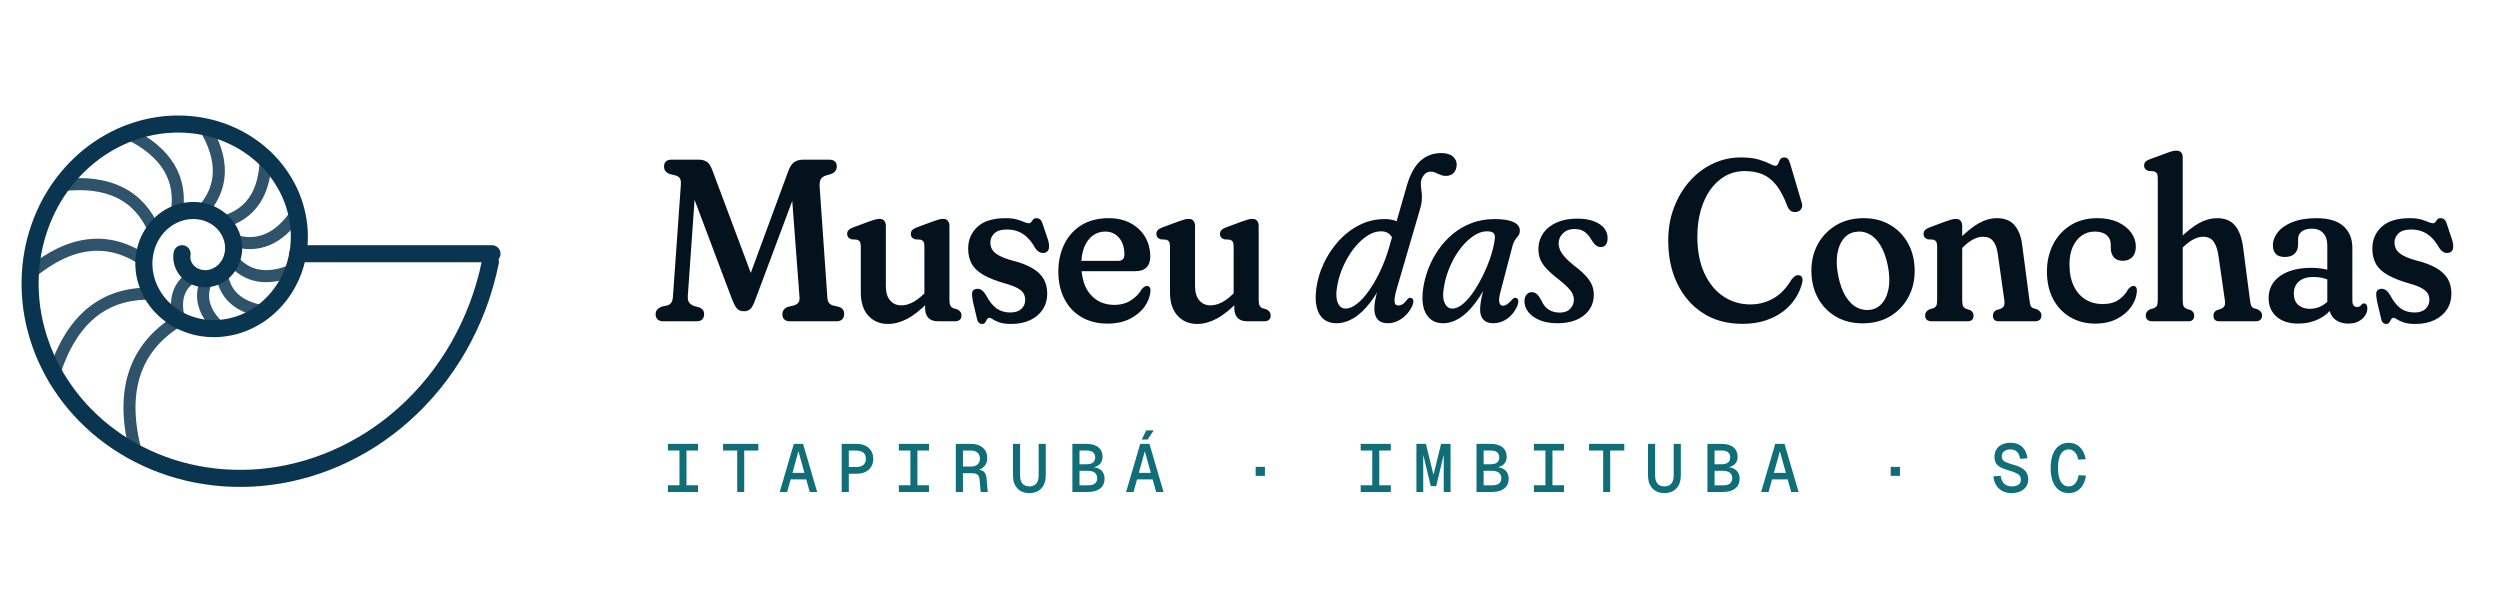
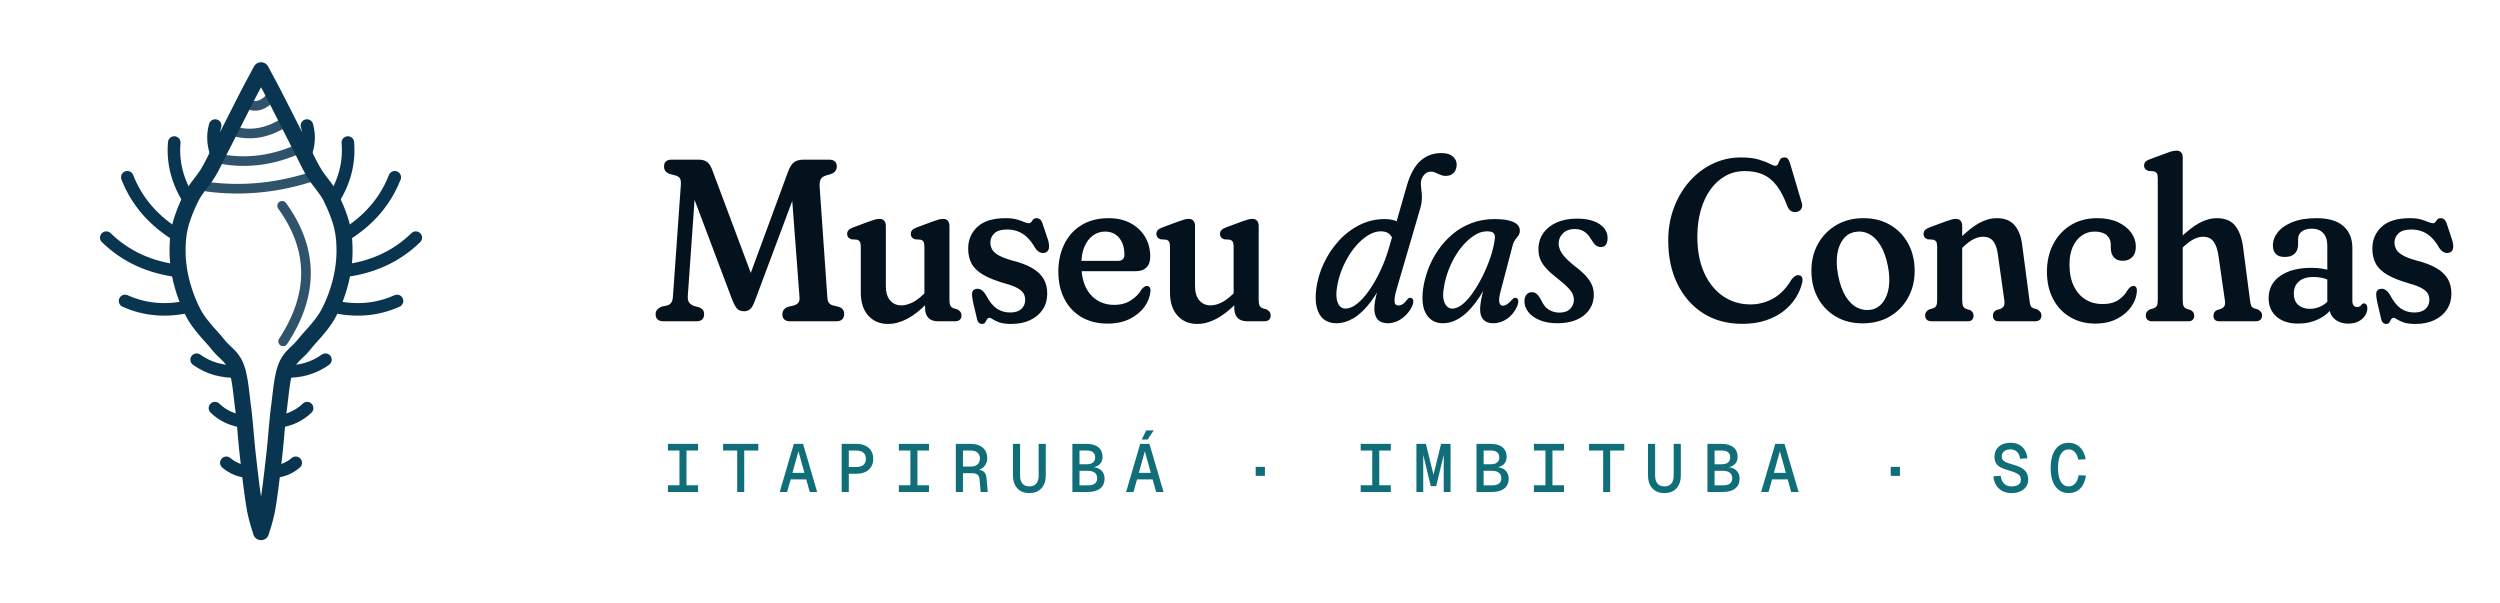
<svg xmlns="http://www.w3.org/2000/svg" viewBox="0 0 498 120" width="498" height="120">
-   <g transform="translate(0 8)" fill="none" stroke="#0A3550" stroke-width="3.4" stroke-linecap="round" stroke-linejoin="round">
-     <path d="M36.27 42.54L36.25 42.69L36.23 42.85L36.22 43L36.22 43.15L36.22 43.31L36.23 43.47L36.24 43.62L36.26 43.78L36.29 43.94L36.32 44.1L36.36 44.26L36.41 44.41L36.46 44.57L36.52 44.72L36.58 44.88L36.66 45.03L36.74 45.18L36.82 45.33L36.92 45.47L37.01 45.61L37.12 45.75L37.23 45.89L37.35 46.02L37.47 46.15L37.6 46.27L37.74 46.39L37.88 46.51L38.02 46.62L38.18 46.72L38.33 46.82L38.49 46.92L38.66 47L38.83 47.08L39.01 47.16L39.19 47.23L39.37 47.29L39.56 47.34L39.75 47.39L39.94 47.43L40.14 47.46L40.34 47.49L40.54 47.51L40.74 47.51L40.95 47.52L41.15 47.51L41.36 47.49L41.57 47.47L41.78 47.44L41.98 47.39L42.19 47.34L42.4 47.29L42.61 47.22L42.81 47.14L43.01 47.06L43.21 46.96L43.41 46.86L43.61 46.75L43.8 46.63L43.99 46.5L44.17 46.37L44.35 46.22L44.53 46.07L44.7 45.91L44.86 45.74L45.02 45.57L45.17 45.38L45.32 45.19L45.46 44.99L45.59 44.79L45.72 44.58L45.83 44.36L45.94 44.14L46.04 43.91L46.14 43.67L46.22 43.43L46.29 43.19L46.36 42.94L46.41 42.68L46.46 42.42L46.5 42.16L46.52 41.9L46.54 41.63L46.54 41.36L46.53 41.09L46.51 40.82L46.49 40.55L46.45 40.27L46.39 40L46.33 39.73L46.26 39.45L46.17 39.18L46.07 38.91L45.97 38.65L45.85 38.38L45.72 38.12L45.57 37.86L45.42 37.61L45.25 37.36L45.08 37.11L44.89 36.88L44.69 36.64L44.48 36.42L44.27 36.2L44.04 35.99L43.8 35.78L43.55 35.59L43.29 35.4L43.02 35.23L42.75 35.06L42.46 34.9L42.17 34.75L41.87 34.62L41.56 34.49L41.25 34.38L40.93 34.28L40.6 34.19L40.27 34.11L39.93 34.05L39.59 34L39.24 33.96L38.89 33.94L38.54 33.93L38.18 33.94L37.82 33.96L37.47 33.99L37.11 34.04L36.74 34.1L36.38 34.18L36.03 34.28L35.67 34.38L35.31 34.51L34.96 34.65L34.61 34.8L34.26 34.97L33.92 35.15L33.59 35.35L33.26 35.56L32.94 35.79L32.62 36.03L32.31 36.29L32.01 36.56L31.72 36.85L31.44 37.14L31.17 37.45L30.91 37.78L30.66 38.11L30.43 38.46L30.2 38.82L29.99 39.19L29.79 39.58L29.61 39.97L29.44 40.37L29.29 40.78L29.15 41.2L29.03 41.63L28.93 42.07L28.84 42.51L28.77 42.96L28.71 43.41L28.68 43.87L28.66 44.34L28.66 44.8L28.69 45.27L28.72 45.75L28.78 46.22L28.86 46.69L28.96 47.17L29.08 47.64L29.22 48.11L29.37 48.58L29.55 49.05L29.75 49.51L29.96 49.96L30.2 50.41L30.46 50.86L30.73 51.29L31.03 51.72L31.34 52.14L31.67 52.55L32.02 52.94L32.39 53.33L32.78 53.7L33.18 54.06L33.61 54.41L34.04 54.74L34.5 55.06L34.97 55.35L35.45 55.64L35.95 55.9L36.46 56.15L36.99 56.37L37.53 56.58L38.08 56.77L38.64 56.93L39.21 57.08L39.79 57.2L40.38 57.3L40.98 57.37L41.58 57.43L42.19 57.45L42.8 57.46L43.42 57.44L44.04 57.39L44.66 57.32L45.29 57.23L45.91 57.1L46.54 56.96L47.16 56.78L47.78 56.58L48.39 56.36L49 56.1L49.6 55.83L50.19 55.52L50.78 55.19L51.36 54.84L51.92 54.46L52.48 54.05L53.02 53.62L53.54 53.16L54.05 52.68L54.55 52.18L55.03 51.65L55.49 51.1L55.93 50.53L56.35 49.94L56.75 49.33L57.13 48.7L57.48 48.04L57.81 47.37L58.12 46.69L58.4 45.98L58.65 45.26L58.88 44.53L59.07 43.78L59.24 43.02L59.38 42.25L59.49 41.47L59.57 40.67L59.61 39.88L59.63 39.07L59.61 38.26L59.56 37.44L59.47 36.62L59.36 35.8L59.2 34.98L59.02 34.16L58.8 33.34L58.55 32.52L58.26 31.72L57.94 30.91L57.58 30.12L57.19 29.33L56.76 28.56L56.3 27.8L55.81 27.05L55.28 26.31L54.73 25.6L54.14 24.9L53.51 24.22L52.86 23.56L52.17 22.93L51.46 22.31L50.72 21.73L49.94 21.17L49.15 20.63L48.32 20.13L47.47 19.65L46.59 19.21L45.69 18.8L44.77 18.42L43.83 18.08L42.87 17.77L41.89 17.5L40.89 17.27L39.88 17.08L38.86 16.92L37.82 16.81L36.77 16.74L35.71 16.71L34.64 16.72L33.57 16.78L32.49 16.87L31.41 17.02L30.33 17.2L29.25 17.44L28.17 17.71L27.1 18.04L26.03 18.4L24.97 18.81L23.92 19.27L22.89 19.77L21.86 20.32L20.86 20.91L19.87 21.55L18.89 22.23L17.95 22.95L17.02 23.72L16.12 24.53L15.25 25.38L14.4 26.27L13.59 27.2L12.8 28.17L12.06 29.17L11.34 30.21L10.67 31.29L10.03 32.4L9.44 33.55L8.89 34.72L8.38 35.92L7.92 37.16L7.5 38.42L7.13 39.7L6.81 41L6.54 42.33L6.33 43.68L6.16 45.04L6.05 46.42L6 47.81L6 49.21L6.06 50.62L6.17 52.04L6.34 53.46L6.57 54.88L6.86 56.3L7.21 57.72L7.62 59.14L8.09 60.54L8.61 61.94L9.2 63.33L9.85 64.69L10.55 66.05L11.31 67.38L12.14 68.69L13.02 69.97L13.95 71.23L14.95 72.46L15.99 73.65L17.1 74.81L18.26 75.93L19.46 77.02L20.73 78.06L22.04 79.05L23.39 80L24.8 80.9L26.25 81.76L27.74 82.55L29.28 83.29L30.85 83.98L32.46 84.6L34.11 85.17L35.79 85.67L37.5 86.11L39.24 86.48L41.01 86.78L42.79 87.02L44.6 87.18L46.43 87.27L48.27 87.29L50.12 87.24L51.99 87.11L53.85 86.9L55.73 86.62L57.6 86.26L59.47 85.82L61.33 85.31L63.19 84.71L65.03 84.04L66.86 83.29L68.66 82.46L70.45 81.55L72.21 80.57L73.94 79.51L75.64 78.37L77.3 77.16L78.93 75.87L80.51 74.51L82.05 73.08L83.54 71.57L84.98 70L86.37 68.36L87.7 66.65L88.96 64.88L90.17 63.05L91.31 61.16L92.37 59.2L93.37 57.2L94.29 55.14L95.14 53.03L95.9 50.88L96.58 48.68L97.18 46.44L97.69 44.16" />
-     <path d="M98 42.54L59.33 42.54" />
-     <path d="M35.7 55.77Q22.2 63.92 27.1 82.22M30.25 50.51Q15.99 50.11 10.77 66.44M28.68 43.84Q18.02 36.56 6.05 46.44M30.75 38Q26.19 27.24 12.25 28.9M35.18 34.56Q36.98 24.14 25.55 18.58M40.24 34.11Q46.7 27.05 40.72 17.23M44.31 36.24Q52.68 34.03 52.93 23.63M46.36 39.85Q53.82 42.27 59.09 34.47M46.16 43.61Q50.65 49.1 58.48 45.74M44.17 46.37Q44.9 52.75 52.51 54.03M41.3 47.5Q38.74 52.71 43.9 57.41M38.56 46.95Q34.06 49.67 35.7 55.77" stroke-width="2.4" opacity=".85" />
+   <g transform="translate(0 8)" fill="none" stroke="#0A3550" stroke-width="3.2" stroke-linecap="round" stroke-linejoin="round">
+     <path d="M52 6L52.11 6.21L52.26 6.48L52.42 6.79L52.61 7.13L52.81 7.51L53.02 7.91L53.25 8.33L53.48 8.76L53.72 9.2L53.95 9.64L54.18 10.08L54.4 10.5L54.62 10.92L54.84 11.36L55.07 11.8L55.3 12.26L55.54 12.72L55.78 13.19L56.01 13.66L56.25 14.13L56.49 14.6L56.73 15.07L56.97 15.54L57.2 16L57.43 16.46L57.67 16.92L57.9 17.39L58.14 17.85L58.38 18.32L58.61 18.78L58.85 19.24L59.08 19.7L59.31 20.16L59.54 20.61L59.77 21.06L60 21.5L60.22 21.93L60.44 22.36L60.65 22.79L60.85 23.2L61.06 23.62L61.26 24.03L61.47 24.44L61.68 24.85L61.9 25.26L62.12 25.67L62.36 26.08L62.6 26.5L62.86 26.91L63.13 27.31L63.42 27.7L63.71 28.09L64.01 28.48L64.31 28.88L64.61 29.27L64.91 29.69L65.2 30.11L65.48 30.55L65.75 31.01L66 31.5L66.24 32.01L66.49 32.54L66.73 33.09L66.97 33.65L67.2 34.22L67.42 34.81L67.63 35.41L67.83 36.02L68.01 36.63L68.16 37.25L68.29 37.88L68.4 38.5L68.48 39.13L68.55 39.78L68.59 40.43L68.62 41.09L68.63 41.76L68.63 42.44L68.6 43.12L68.56 43.8L68.49 44.48L68.41 45.16L68.32 45.83L68.2 46.5L68.06 47.17L67.91 47.86L67.73 48.54L67.53 49.24L67.32 49.93L67.09 50.62L66.84 51.3L66.58 51.97L66.3 52.63L66.01 53.28L65.71 53.9L65.4 54.5L65.07 55.08L64.7 55.65L64.31 56.2L63.9 56.74L63.48 57.26L63.05 57.78L62.62 58.28L62.19 58.76L61.76 59.24L61.35 59.7L60.96 60.16L60.6 60.6L60.25 61.01L59.91 61.39L59.56 61.74L59.23 62.06L58.9 62.37L58.59 62.68L58.28 63L57.99 63.33L57.72 63.69L57.46 64.08L57.22 64.51L57 65L56.81 65.53L56.63 66.1L56.49 66.7L56.36 67.33L56.24 67.98L56.14 68.65L56.04 69.34L55.96 70.05L55.87 70.77L55.78 71.51L55.7 72.25L55.6 73L55.5 73.76L55.41 74.55L55.33 75.36L55.25 76.19L55.17 77.02L55.09 77.88L55.02 78.73L54.94 79.59L54.86 80.45L54.78 81.31L54.69 82.16L54.6 83L54.5 83.85L54.4 84.72L54.3 85.62L54.19 86.52L54.08 87.42L53.97 88.31L53.86 89.19L53.74 90.04L53.63 90.85L53.52 91.62L53.41 92.34L53.3 93L53.19 93.61L53.07 94.18L52.94 94.72L52.82 95.22L52.69 95.69L52.57 96.13L52.45 96.52L52.34 96.89L52.23 97.22L52.14 97.51L52.06 97.77L52 98L51.94 97.77L51.86 97.51L51.77 97.22L51.66 96.89L51.55 96.52L51.43 96.13L51.31 95.69L51.18 95.22L51.06 94.72L50.93 94.18L50.81 93.61L50.7 93L50.59 92.34L50.48 91.62L50.37 90.85L50.26 90.04L50.14 89.19L50.03 88.31L49.92 87.42L49.81 86.52L49.7 85.62L49.6 84.72L49.5 83.85L49.4 83L49.31 82.16L49.22 81.31L49.14 80.45L49.06 79.59L48.98 78.73L48.91 77.88L48.83 77.02L48.75 76.19L48.67 75.36L48.59 74.55L48.5 73.76L48.4 73L48.3 72.25L48.22 71.51L48.13 70.77L48.04 70.05L47.96 69.34L47.86 68.65L47.76 67.98L47.64 67.33L47.51 66.7L47.37 66.1L47.19 65.53L47 65L46.78 64.51L46.54 64.08L46.28 63.69L46.01 63.33L45.72 63L45.41 62.68L45.1 62.37L44.77 62.06L44.44 61.74L44.09 61.39L43.75 61.01L43.4 60.6L43.04 60.16L42.65 59.7L42.24 59.24L41.81 58.76L41.38 58.28L40.95 57.78L40.52 57.26L40.1 56.74L39.69 56.2L39.3 55.65L38.93 55.08L38.6 54.5L38.29 53.9L37.99 53.28L37.7 52.63L37.42 51.97L37.16 51.3L36.91 50.62L36.68 49.93L36.47 49.24L36.27 48.54L36.09 47.86L35.94 47.17L35.8 46.5L35.68 45.83L35.59 45.16L35.51 44.48L35.44 43.8L35.4 43.12L35.38 42.44L35.37 41.76L35.38 41.09L35.41 40.43L35.45 39.78L35.52 39.13L35.6 38.5L35.71 37.88L35.84 37.25L35.99 36.63L36.17 36.02L36.37 35.41L36.58 34.81L36.8 34.22L37.03 33.65L37.27 33.09L37.51 32.54L37.76 32.01L38 31.5L38.25 31.01L38.52 30.55L38.8 30.11L39.09 29.69L39.39 29.27L39.69 28.88L39.99 28.48L40.29 28.09L40.58 27.7L40.87 27.31L41.14 26.91L41.4 26.5L41.64 26.08L41.88 25.67L42.1 25.26L42.32 24.85L42.53 24.44L42.74 24.03L42.94 23.62L43.15 23.2L43.35 22.79L43.56 22.36L43.78 21.93L44 21.5L44.23 21.06L44.46 20.61L44.69 20.16L44.92 19.7L45.15 19.24L45.39 18.78L45.62 18.32L45.86 17.85L46.1 17.39L46.33 16.92L46.57 16.46L46.8 16L47.03 15.54L47.27 15.07L47.51 14.6L47.75 14.13L47.99 13.66L48.22 13.19L48.46 12.72L48.7 12.26L48.93 11.8L49.16 11.36L49.38 10.92L49.6 10.5L49.82 10.08L50.05 9.64L50.28 9.2L50.52 8.76L50.75 8.33L50.98 7.91L51.19 7.51L51.39 7.13L51.58 6.79L51.74 6.48L51.89 6.21L52 6Z" />
+     <path d="M60.75 23Q61.97 19.93 61.14 17.01M43.25 23Q42.03 19.93 42.86 17.01M66.24 32Q69.81 26.45 69.29 20.39M37.76 32Q34.19 26.45 34.71 20.39M68.47 39Q75.78 34.61 78.64 27.31M35.53 39Q28.22 34.61 25.36 27.31M68.29 46Q77.03 44.99 82.83 39.34M35.71 46Q26.97 44.99 21.17 39.34M66.14 53Q73.09 54.65 79.09 51.95M37.86 53Q30.91 54.65 24.91 51.95M56.67 66Q61.34 66.16 64.83 63.65M47.33 66Q42.66 66.16 39.17 63.65M55.27 76Q58.82 75.59 61.18 73.3M48.73 76Q45.18 75.59 42.82 73.3M54.25 86Q57 85.85 58.91 84.19M49.75 86Q47 85.85 45.09 84.19" stroke-width="2.5" />
+     <path d="M49.32 12.7Q52 14.1 54.68 10.5M46.75 18.2Q52 19.6 57.25 16M44.18 23.7Q52 25.1 59.82 21.5M41.29 29.2Q52 30.6 62.71 27M56.2 33Q65.6 46 56.4 60" stroke-width="1.92" opacity=".85" />
  </g>
  <path fill="#04121D" d="M141.98 34.12L150.65 57.28L148.33 57.70L156.89 34.45Q157.44 32.86 158.15 32.33Q158.87 31.80 160.11 31.80L160.11 31.80L165.12 31.80Q165.93 31.80 166.31 32.16Q166.69 32.51 166.69 33.16L166.69 33.16Q166.69 33.69 166.42 34.05Q166.16 34.42 165.58 34.65L165.58 34.65L164.57 34.95Q163.76 35.20 163.49 35.70Q163.21 36.19 163.28 37.32L163.28 37.32L164.80 59.12Q164.84 59.93 165.10 60.30Q165.35 60.66 165.88 60.83L165.88 60.83L167.12 61.13Q167.60 61.29 167.88 61.64Q168.16 62.00 168.16 62.55L168.16 62.55Q168.16 63.20 167.78 63.60Q167.40 64 166.59 64L166.59 64L157.39 64Q156.61 64 156.23 63.63Q155.85 63.26 155.85 62.62L155.85 62.62Q155.85 62.09 156.12 61.72Q156.38 61.35 156.93 61.13L156.93 61.13L158.20 60.83Q158.77 60.64 159.05 60.27Q159.32 59.91 159.26 59.15L159.26 59.15L157.53 36.22L159.26 36.17L150.45 59.72Q149.94 61.15 149.44 61.57Q148.93 62.00 148.24 62.00L148.24 62.00Q147.73 62.00 147.33 61.84Q146.93 61.68 146.57 61.16Q146.22 60.64 145.80 59.56L145.80 59.56L137.04 36.31L138.63 35.89L137.01 58.96Q136.97 59.72 137.20 60.15Q137.43 60.57 138.16 60.92L138.16 60.92L139.38 61.26Q139.80 61.45 140.03 61.77Q140.26 62.09 140.26 62.57L140.26 62.57Q140.26 63.24 139.89 63.62Q139.52 64 138.72 64L138.72 64L132.16 64Q131.38 64 130.99 63.63Q130.60 63.26 130.60 62.62L130.60 62.62Q130.60 62.05 130.90 61.70Q131.20 61.35 131.79 61.08L131.79 61.08L132.97 60.83Q133.47 60.66 133.74 60.26Q134.00 59.86 134.05 59.05L134.05 59.05L135.63 36.77Q135.68 36.08 135.50 35.65Q135.31 35.23 134.74 35.00L134.74 35.00L133.38 34.65Q132.78 34.40 132.53 34.05Q132.28 33.71 132.28 33.16L132.28 33.16Q132.28 31.80 133.84 31.80L133.84 31.80L139.18 31.80Q140.21 31.80 140.86 32.27Q141.50 32.74 141.98 34.12L141.98 34.12ZM184.28 61.40L184.28 61.40L184.28 60.02L184.14 59.84L184.14 49.16Q184.14 48.45 183.96 48.15Q183.77 47.85 183.34 47.74L183.34 47.74L182.26 47.67Q181.80 47.49 181.61 47.23Q181.43 46.98 181.43 46.59L181.43 46.59Q181.43 46.17 181.69 45.86Q181.96 45.55 182.62 45.30L182.62 45.30L185.78 44.13Q186.60 43.83 187.06 43.71Q187.52 43.60 187.89 43.60L187.89 43.60Q188.49 43.60 188.81 43.98Q189.13 44.36 189.13 44.98L189.13 44.98L189.13 59.74Q189.13 60.55 189.34 60.92Q189.55 61.29 189.98 61.42L189.98 61.42L190.70 61.63Q191.11 61.84 191.32 62.13Q191.53 62.41 191.53 62.85L191.53 62.85Q191.53 63.40 191.19 63.70Q190.86 64 190.24 64L190.24 64L186.86 64Q185.57 64 184.92 63.31Q184.28 62.62 184.28 61.40ZM171.47 58.25L171.47 58.25L171.47 49.16Q171.47 48.45 171.28 48.15Q171.10 47.85 170.66 47.74L170.66 47.74L169.58 47.67Q169.12 47.49 168.94 47.23Q168.75 46.98 168.75 46.59L168.75 46.59Q168.75 46.17 169.02 45.86Q169.28 45.55 169.95 45.30L169.95 45.30L173.10 44.13Q173.93 43.83 174.39 43.71Q174.85 43.60 175.22 43.60L175.22 43.60Q175.82 43.60 176.14 43.98Q176.46 44.36 176.46 44.98L176.46 44.98L176.46 56.96Q176.46 58.85 177.31 59.84Q178.16 60.83 179.54 60.83L179.54 60.83Q180.55 60.83 181.66 60.30Q182.76 59.77 183.96 58.62L183.96 58.62L184.72 57.91L185.82 59.26L184.90 60.20Q182.67 62.48 180.72 63.51Q178.76 64.53 176.90 64.53L176.90 64.53Q174.46 64.53 172.96 62.87Q171.47 61.22 171.47 58.25ZM201.23 62.25L201.23 62.25Q202.68 62.25 203.45 61.54Q204.22 60.83 204.22 59.74L204.22 59.74Q204.22 59.03 203.91 58.48Q203.60 57.93 202.80 57.46Q201.99 56.98 200.50 56.55L200.50 56.55Q197.55 55.72 195.88 54.75Q194.22 53.79 193.54 52.51Q192.86 51.23 192.86 49.53L192.86 49.53Q192.86 46.89 194.72 45.17Q196.59 43.46 200.33 43.46L200.33 43.46Q201.67 43.46 202.54 43.71Q203.42 43.97 203.99 44.22Q204.57 44.47 204.96 44.47L204.96 44.47Q205.26 44.47 205.42 44.22Q205.58 43.97 205.81 43.71Q206.04 43.46 206.48 43.46L206.48 43.46Q206.89 43.46 207.21 43.73Q207.53 43.99 207.76 44.80L207.76 44.80L208.78 47.83Q209.05 48.80 208.95 49.43Q208.84 50.06 208.31 50.29L208.31 50.29Q207.74 50.52 207.18 50.28Q206.61 50.04 206.18 49.35L206.18 49.35Q205.42 48.02 204.55 47.22Q203.69 46.43 202.71 46.07Q201.74 45.72 200.63 45.72L200.63 45.72Q198.86 45.72 198.07 46.49Q197.28 47.26 197.28 48.31L197.28 48.31Q197.28 49.07 197.65 49.72Q198.03 50.36 199 50.90Q199.97 51.44 201.67 51.90L201.67 51.90Q204.06 52.50 205.59 53.39Q207.12 54.27 207.87 55.52Q208.61 56.78 208.61 58.50L208.61 58.50Q208.61 60.27 207.73 61.63Q206.84 62.99 205.23 63.76Q203.62 64.53 201.44 64.53L201.44 64.53Q199.94 64.53 199.08 64.22Q198.22 63.91 197.78 63.61Q197.34 63.31 197.09 63.31L197.09 63.31Q196.77 63.31 196.61 63.61Q196.45 63.91 196.26 64.22Q196.08 64.53 195.64 64.53L195.64 64.53Q195.23 64.53 194.96 64.26Q194.70 64 194.58 63.36L194.58 63.36L193.80 60.04Q193.57 58.89 193.65 58.32Q193.73 57.74 194.33 57.58L194.33 57.58Q194.88 57.42 195.40 57.70Q195.92 57.97 196.40 58.78L196.40 58.78Q197.37 60.64 198.53 61.45Q199.69 62.25 201.23 62.25ZM229.13 51.12L229.13 51.12Q229.13 52.52 228.38 53.27Q227.64 54.02 226.23 54.02L226.23 54.02L214.16 54.02L214.16 51.97L222.69 51.97Q223.98 51.97 223.98 50.71L223.98 50.71Q223.98 48.61 222.92 47.37Q221.86 46.13 220.16 46.13L220.16 46.13Q218.78 46.13 217.71 46.91Q216.64 47.69 216.02 49.14Q215.40 50.59 215.40 52.64L215.40 52.64Q215.40 56.59 217.22 58.66Q219.03 60.73 221.95 60.73L221.95 60.73Q223.91 60.73 225.31 59.81Q226.72 58.89 227.41 57.63L227.41 57.63Q227.73 57.26 227.98 57.11Q228.23 56.96 228.49 56.96L228.49 56.96Q228.81 56.96 229.00 57.22Q229.20 57.47 229.18 57.97L229.18 57.97Q229.04 59.65 227.97 61.13Q226.90 62.60 225.04 63.53Q223.17 64.46 220.64 64.46L220.64 64.46Q217.63 64.46 215.42 63.16Q213.21 61.86 212.02 59.53Q210.82 57.19 210.82 54.11L210.82 54.11Q210.82 51.07 212.00 48.66Q213.17 46.24 215.42 44.85Q217.68 43.46 220.85 43.46L220.85 43.46Q223.33 43.46 225.20 44.45Q227.06 45.44 228.10 47.18Q229.13 48.91 229.13 51.12ZM245.87 61.40L245.87 61.40L245.87 60.02L245.74 59.84L245.74 49.16Q245.74 48.45 245.55 48.15Q245.37 47.85 244.93 47.74L244.93 47.74L243.85 47.67Q243.39 47.49 243.21 47.23Q243.02 46.98 243.02 46.59L243.02 46.59Q243.02 46.17 243.29 45.86Q243.55 45.55 244.22 45.30L244.22 45.30L247.37 44.13Q248.20 43.83 248.66 43.71Q249.12 43.60 249.49 43.60L249.49 43.60Q250.08 43.60 250.41 43.98Q250.73 44.36 250.73 44.98L250.73 44.98L250.73 59.74Q250.73 60.55 250.93 60.92Q251.14 61.29 251.58 61.42L251.58 61.42L252.29 61.63Q252.71 61.84 252.91 62.13Q253.12 62.41 253.12 62.85L253.12 62.85Q253.12 63.40 252.79 63.70Q252.45 64 251.83 64L251.83 64L248.45 64Q247.16 64 246.52 63.31Q245.87 62.62 245.87 61.40ZM233.06 58.25L233.06 58.25L233.06 49.16Q233.06 48.45 232.88 48.15Q232.70 47.85 232.26 47.74L232.26 47.74L231.18 47.67Q230.72 47.49 230.53 47.23Q230.35 46.98 230.35 46.59L230.35 46.59Q230.35 46.17 230.61 45.86Q230.88 45.55 231.55 45.30L231.55 45.30L234.70 44.13Q235.52 43.83 235.98 43.71Q236.44 43.60 236.81 43.60L236.81 43.60Q237.41 43.60 237.73 43.98Q238.05 44.36 238.05 44.98L238.05 44.98L238.05 56.96Q238.05 58.85 238.91 59.84Q239.76 60.83 241.14 60.83L241.14 60.83Q242.15 60.83 243.25 60.30Q244.36 59.77 245.55 58.62L245.55 58.62L246.31 57.91L247.42 59.26L246.50 60.20Q244.26 62.48 242.31 63.51Q240.35 64.53 238.49 64.53L238.49 64.53Q236.05 64.53 234.56 62.87Q233.06 61.22 233.06 58.25ZM280.56 47.09L280.56 47.09L277.57 47.78Q277.13 46.87 276.57 46.47Q276.00 46.08 275.04 46.08L275.04 46.08Q273.98 46.08 272.86 46.68Q271.75 47.28 270.70 48.34Q269.66 49.39 268.77 50.80Q267.89 52.20 267.25 53.82Q266.62 55.44 266.34 57.15L266.34 57.15Q266.00 59.12 266.48 60.30Q266.97 61.47 268.02 61.47L268.02 61.47Q269.13 61.47 270.35 60.49Q271.57 59.52 272.75 57.82Q273.93 56.13 274.96 53.96Q275.98 51.79 276.67 49.42L276.67 49.42L280.28 36.86Q281.25 33.57 282.96 32.03Q284.68 30.49 287.09 30.49L287.09 30.49Q288.63 30.49 289.40 31.17Q290.17 31.85 290.17 32.74L290.17 32.74Q290.17 33.80 289.59 34.42Q289.00 35.04 288.01 35.04L288.01 35.04Q287.53 35.04 287.15 34.91Q286.77 34.77 286.43 34.61Q286.10 34.45 285.77 34.32Q285.43 34.19 285.04 34.19L285.04 34.19Q284.38 34.19 283.93 34.58Q283.48 34.97 283.18 35.66L283.18 35.66Q283.02 36.17 283.03 36.64Q283.04 37.11 283.11 37.61Q283.18 38.10 283.23 38.70Q283.27 39.30 283.21 40.01Q283.16 40.72 282.88 41.62L282.88 41.62L278.19 57.67Q277.75 59.19 277.79 60.02Q277.82 60.85 278.56 60.85L278.56 60.85Q278.97 60.85 279.40 60.60Q279.82 60.34 280.35 59.63L280.35 59.63Q280.54 59.40 280.72 59.34Q280.90 59.28 281.06 59.35L281.06 59.35Q281.41 59.40 281.51 59.79Q281.62 60.18 281.32 60.96L281.32 60.96Q280.81 62.02 280.03 62.79Q279.25 63.56 278.33 63.98Q277.41 64.39 276.46 64.39L276.46 64.39Q275.11 64.39 274.44 63.64Q273.77 62.90 273.77 61.49L273.77 61.49Q273.77 60.85 273.91 59.99Q274.05 59.12 274.44 57.70Q274.83 56.27 275.57 54.00L275.57 54.00L276.30 54.48Q274.69 57.95 273.04 60.14Q271.38 62.32 269.67 63.36Q267.95 64.39 266.18 64.39L266.18 64.39Q264.71 64.39 263.71 63.61Q262.71 62.83 262.31 61.30Q261.91 59.77 262.20 57.54L262.20 57.54Q262.53 54.96 263.68 52.49Q264.83 50.02 266.64 48.02Q268.46 46.01 270.79 44.83Q273.13 43.64 275.84 43.64L275.84 43.64Q277.32 43.64 278.29 44.12Q279.27 44.59 279.83 45.37Q280.40 46.15 280.56 47.09ZM301.35 48.77L298.94 57.95Q298.50 59.58 298.67 60.24Q298.84 60.90 299.35 60.90L299.35 60.90Q299.76 60.90 300.19 60.63Q300.61 60.37 301.19 59.70L301.19 59.70Q301.42 59.42 301.63 59.35Q301.83 59.28 301.99 59.35L301.99 59.35Q302.36 59.42 302.43 59.86Q302.50 60.30 302.20 61.06L302.20 61.06Q301.44 62.67 300.18 63.53Q298.91 64.39 297.44 64.39L297.44 64.39Q296.15 64.39 295.50 63.68Q294.84 62.97 294.84 61.70L294.84 61.70Q294.84 61.22 294.91 60.61Q294.98 60.00 295.16 59.12Q295.35 58.25 295.68 57.00Q296.01 55.74 296.54 54.00L296.54 54.00L296.98 55.01Q295.49 58.20 293.92 60.29Q292.36 62.37 290.74 63.38Q289.11 64.39 287.44 64.39L287.44 64.39Q285.25 64.39 284.15 62.64Q283.04 60.90 283.48 57.54L283.48 57.54Q283.76 55.56 284.51 53.57Q285.27 51.58 286.49 49.80Q287.71 48.02 289.38 46.62Q291.05 45.23 293.14 44.44Q295.23 43.64 297.69 43.64L297.69 43.64Q299.46 43.64 300.60 43.93Q301.74 44.22 302.27 44.76Q302.80 45.30 302.75 46.06L302.75 46.06Q302.71 46.61 302.43 46.97Q302.16 47.33 301.84 47.73Q301.53 48.13 301.35 48.77L301.35 48.77ZM287.64 57.15L287.64 57.15Q287.25 59.19 287.77 60.33Q288.29 61.47 289.28 61.47L289.28 61.47Q290.36 61.47 291.51 60.47Q292.66 59.47 293.73 57.82Q294.80 56.18 295.68 54.28Q296.57 52.38 297.12 50.55Q297.67 48.70 297.79 47.33L297.79 47.33Q297.81 46.70 297.47 46.39Q297.14 46.08 296.15 46.08L296.15 46.08Q295.12 46.08 294.04 46.68Q292.96 47.28 291.92 48.34Q290.89 49.39 290.02 50.80Q289.16 52.20 288.54 53.82Q287.92 55.44 287.64 57.15ZM310.69 62.27L310.69 62.27Q312.07 62.27 312.79 61.50Q313.52 60.73 313.52 59.72L313.52 59.72Q313.52 59.15 313.28 58.58Q313.03 58.02 312.36 57.31Q311.68 56.59 310.39 55.58L310.39 55.58Q308.85 54.39 307.97 53.42Q307.10 52.45 306.75 51.48Q306.41 50.50 306.46 49.28L306.46 49.28Q306.55 47.62 307.49 46.34Q308.43 45.05 310.14 44.30Q311.84 43.55 314.18 43.55L314.18 43.55Q316.14 43.55 317.50 44.07Q318.85 44.59 319.54 45.45Q320.23 46.31 320.23 47.37L320.23 47.37Q320.23 48.31 319.88 48.76Q319.52 49.21 318.90 49.21L318.90 49.21Q318.35 49.21 317.91 48.88Q317.47 48.54 316.94 47.65L316.94 47.65Q316.35 46.64 315.58 46.13Q314.81 45.62 313.68 45.62L313.68 45.62Q312.23 45.62 311.36 46.46Q310.48 47.30 310.48 48.50L310.48 48.50Q310.48 49.07 310.73 49.72Q310.99 50.36 311.65 51.13Q312.32 51.90 313.54 52.89L313.54 52.89Q315.33 54.23 316.21 55.32Q317.08 56.41 317.32 57.38Q317.56 58.34 317.45 59.35L317.45 59.35Q317.31 60.80 316.40 61.95Q315.50 63.10 313.93 63.75Q312.37 64.39 310.25 64.39L310.25 64.39Q308.16 64.39 306.69 63.77Q305.21 63.15 304.44 62.15Q303.67 61.15 303.67 60.02L303.67 60.02Q303.67 59.17 304.08 58.69Q304.48 58.20 305.15 58.20L305.15 58.20Q305.70 58.20 306.15 58.59Q306.59 58.99 307.01 59.79L307.01 59.79Q307.61 61.15 308.55 61.71Q309.49 62.27 310.69 62.27ZM359.06 56.02L359.06 56.02Q358.72 57.70 357.77 59.23Q356.83 60.76 355.33 61.94Q353.82 63.13 351.75 63.82Q349.68 64.51 347.08 64.51L347.08 64.51Q342.55 64.51 339.24 62.38Q335.93 60.25 334.12 56.51Q332.31 52.78 332.31 47.92L332.31 47.92Q332.31 44.40 333.44 41.39Q334.57 38.38 336.56 36.12Q338.55 33.87 341.17 32.62Q343.79 31.36 346.78 31.36L346.78 31.36Q348.97 31.36 350.33 31.78Q351.70 32.19 352.49 32.61Q353.27 33.02 353.66 33.02L353.66 33.02Q354.05 33.02 354.21 32.61Q354.37 32.19 354.60 31.78Q354.83 31.36 355.48 31.36L355.48 31.36Q355.87 31.36 356.14 31.65Q356.42 31.94 356.67 32.84L356.67 32.84L358.93 40.47Q359.11 41.07 358.82 41.59Q358.53 42.10 357.87 42.22L357.87 42.22Q357.27 42.31 356.81 42.06Q356.35 41.80 356.05 41.09L356.05 41.09Q355.06 38.45 353.87 36.92Q352.67 35.39 351.13 34.73Q349.59 34.08 347.56 34.08L347.56 34.08Q345.45 34.08 343.71 35.04Q341.97 36.01 340.72 37.76Q339.47 39.50 338.79 41.90Q338.11 44.29 338.11 47.14L338.11 47.14Q338.11 51.37 339.50 54.40Q340.89 57.42 343.28 59.03Q345.68 60.64 348.67 60.64L348.67 60.64Q351.13 60.64 353.24 59.45Q355.36 58.25 356.88 55.67L356.88 55.67Q357.36 55.08 357.73 54.91Q358.10 54.75 358.44 54.85L358.44 54.85Q358.81 54.91 358.96 55.23Q359.11 55.54 359.06 56.02ZM371.21 43.46L371.21 43.46Q374.24 43.46 376.53 44.81Q378.82 46.15 380.11 48.52Q381.40 50.89 381.40 53.97L381.40 53.97Q381.40 56.94 380.08 59.31Q378.77 61.68 376.44 63.05Q374.10 64.41 371.02 64.41L371.02 64.41Q368.01 64.41 365.71 63.07Q363.41 61.72 362.12 59.35Q360.83 56.98 360.83 53.90L360.83 53.90Q360.83 50.94 362.14 48.58Q363.46 46.22 365.79 44.84Q368.12 43.46 371.21 43.46ZM372.79 61.68L372.79 61.68Q374.20 61.38 375.09 60.19Q375.99 59.01 376.26 57.16Q376.52 55.31 376.06 52.96L376.06 52.96Q375.55 50.43 374.56 48.83Q373.58 47.23 372.25 46.58Q370.93 45.92 369.44 46.22L369.44 46.22Q368.03 46.50 367.14 47.68Q366.24 48.87 365.97 50.73Q365.71 52.59 366.17 54.91L366.17 54.91Q366.68 57.45 367.66 59.04Q368.65 60.64 369.99 61.30Q371.32 61.95 372.79 61.68ZM390.87 44.98L390.87 44.98L390.87 59.74Q390.87 60.60 391.04 60.98Q391.22 61.35 391.70 61.54L391.70 61.54L392.44 61.77Q393.13 62.14 393.13 62.85L393.13 62.85Q393.13 64 391.95 64L391.95 64L384.78 64Q384.16 64 383.82 63.70Q383.49 63.40 383.49 62.85L383.49 62.85Q383.49 62.41 383.70 62.13Q383.90 61.84 384.32 61.63L384.32 61.63L385.03 61.42Q385.51 61.26 385.70 60.92Q385.88 60.57 385.88 59.74L385.88 59.74L385.88 49.16Q385.88 48.45 385.70 48.15Q385.51 47.85 385.08 47.74L385.08 47.74L383.99 47.67Q383.53 47.49 383.35 47.23Q383.17 46.98 383.17 46.59L383.17 46.59Q383.17 46.17 383.43 45.86Q383.70 45.55 384.36 45.30L384.36 45.30L387.51 44.13Q388.34 43.83 388.80 43.71Q389.26 43.60 389.63 43.60L389.63 43.60Q390.23 43.60 390.55 43.98Q390.87 44.36 390.87 44.98ZM391.03 49.23L390.30 49.95L389.19 48.68L390.14 47.74Q392.37 45.48 394.17 44.47Q395.98 43.46 397.77 43.46L397.77 43.46Q400.12 43.46 401.31 44.88Q402.51 46.29 402.81 48.73L402.81 48.73L404.26 59.74Q404.35 60.55 404.50 60.91Q404.65 61.26 405.11 61.42L405.11 61.42L405.82 61.63Q406.21 61.86 406.43 62.14Q406.65 62.41 406.65 62.85L406.65 62.85Q406.65 63.40 406.32 63.70Q405.98 64 405.38 64L405.38 64L398.16 64Q396.99 64 396.99 62.85L396.99 62.85Q396.99 62.11 397.68 61.77L397.68 61.77L398.44 61.54Q398.92 61.35 399.14 61.00Q399.36 60.64 399.27 59.86L399.27 59.86L397.96 50.59Q397.73 48.89 397.04 48.03Q396.35 47.16 395.03 47.16L395.03 47.16Q394.09 47.16 393.13 47.65Q392.16 48.13 391.03 49.23L391.03 49.23ZM425.46 49.12L425.46 49.12Q425.46 50.48 424.75 51.21Q424.04 51.95 422.86 51.95L422.86 51.95Q421.67 51.95 421.07 51.25Q420.47 50.55 420.47 49.39L420.47 49.39L420.47 48.75Q420.47 47.55 419.64 46.84Q418.82 46.13 417.25 46.13L417.25 46.13Q415.80 46.13 414.67 46.93Q413.53 47.74 412.88 49.20Q412.24 50.66 412.24 52.66L412.24 52.66Q412.24 55.21 413.10 56.98Q413.96 58.76 415.45 59.66Q416.93 60.57 418.79 60.57L418.79 60.57Q420.82 60.57 422.05 59.71Q423.28 58.85 423.92 57.63L423.92 57.63Q424.27 57.22 424.51 57.09Q424.75 56.96 425.00 56.96L425.00 56.96Q425.33 56.96 425.51 57.22Q425.69 57.47 425.67 57.97L425.67 57.97Q425.56 59.68 424.51 61.15Q423.46 62.62 421.65 63.54Q419.83 64.46 417.39 64.46L417.39 64.46Q414.56 64.46 412.38 63.17Q410.19 61.88 408.97 59.55Q407.75 57.22 407.75 54.11L407.75 54.11Q407.75 51.10 408.98 48.68Q410.21 46.27 412.47 44.86Q414.72 43.46 417.78 43.46L417.78 43.46Q420.15 43.46 421.88 44.25Q423.60 45.05 424.53 46.34Q425.46 47.62 425.46 49.12ZM434.80 31.36L434.80 31.36L434.80 59.74Q434.80 60.60 434.97 60.98Q435.15 61.35 435.63 61.54L435.63 61.54L436.39 61.77Q437.08 62.14 437.08 62.85L437.08 62.85Q437.08 64 435.91 64L435.91 64L428.71 64Q428.11 64 427.78 63.70Q427.44 63.40 427.44 62.85L427.44 62.85Q427.44 62.41 427.65 62.13Q427.86 61.84 428.25 61.63L428.25 61.63L428.98 61.42Q429.44 61.26 429.64 60.92Q429.83 60.57 429.83 59.74L429.83 59.74L429.83 35.55Q429.83 34.84 429.65 34.55Q429.47 34.26 429.03 34.12L429.03 34.12L427.95 34.05Q427.49 33.87 427.29 33.62Q427.10 33.36 427.10 33.00L427.10 33.00Q427.10 32.56 427.36 32.25Q427.63 31.94 428.32 31.69L428.32 31.69L431.47 30.54Q432.29 30.21 432.74 30.11Q433.19 30.01 433.58 30.01L433.58 30.01Q434.18 30.01 434.49 30.37Q434.80 30.74 434.80 31.36ZM434.99 49.12L434.23 49.83L433.15 48.57L434.07 47.62Q436.30 45.39 438.08 44.43Q439.86 43.46 441.59 43.46L441.59 43.46Q444.02 43.46 445.23 44.94Q446.44 46.43 446.81 49.16L446.81 49.16L448.19 59.74Q448.30 60.55 448.44 60.91Q448.58 61.26 449.04 61.42L449.04 61.42L449.77 61.63Q450.17 61.86 450.38 62.14Q450.60 62.41 450.60 62.85L450.60 62.85Q450.60 63.40 450.27 63.70Q449.94 64 449.31 64L449.31 64L442.09 64Q440.92 64 440.92 62.85L440.92 62.85Q440.92 62.11 441.63 61.77L441.63 61.77L442.37 61.54Q442.85 61.35 443.08 61.00Q443.31 60.64 443.20 59.86L443.20 59.86L441.93 51.03Q441.66 49.10 440.95 48.13Q440.25 47.16 438.85 47.16L438.85 47.16Q438.02 47.16 437.09 47.60Q436.16 48.04 434.99 49.12L434.99 49.12ZM464.01 61.17L464.01 61.17L464.01 60.57L463.60 60.44L463.60 48.94Q463.60 47.30 462.78 46.43Q461.96 45.55 460.54 45.55L460.54 45.55Q459.23 45.55 458.50 46.12Q457.78 46.68 457.78 47.60L457.78 47.60L457.78 48.61Q457.78 49.88 457.10 50.53Q456.42 51.19 455.13 51.19L455.13 51.19Q453.89 51.19 453.33 50.57Q452.76 49.95 452.76 48.91L452.76 48.91Q452.76 47.49 453.75 46.24Q454.74 45.00 456.69 44.23Q458.63 43.46 461.48 43.46L461.48 43.46Q464.98 43.46 466.78 45.02Q468.59 46.59 468.59 49.39L468.59 49.39L468.59 59.98Q468.59 60.48 468.81 60.81Q469.03 61.15 469.56 61.15L469.56 61.15Q469.85 61.15 470.05 61.03Q470.25 60.92 470.38 60.71L470.38 60.71Q470.50 60.60 470.61 60.52Q470.73 60.44 470.91 60.44L470.91 60.44Q471.23 60.44 471.41 60.71Q471.58 60.99 471.58 61.40L471.58 61.40Q471.58 62.16 471.13 62.86Q470.68 63.56 469.83 64.01Q468.98 64.46 467.81 64.46L467.81 64.46Q466.11 64.46 465.06 63.55Q464.01 62.64 464.01 61.17ZM451.91 59.40L451.91 59.40Q451.91 56.59 454.21 54.97Q456.51 53.35 460.45 53.35L460.45 53.35Q461.53 53.35 462.62 53.52Q463.71 53.70 464.50 54.00L464.50 54.00L464.04 55.84Q463.30 55.51 462.52 55.34Q461.74 55.17 460.81 55.17L460.81 55.17Q459.02 55.17 457.97 56.04Q456.93 56.92 456.93 58.48L456.93 58.48Q456.93 59.98 457.82 60.75Q458.72 61.52 460.13 61.52L460.13 61.52Q461.41 61.52 462.52 60.91Q463.62 60.30 464.36 59.28L464.36 59.28L464.86 60.94Q463.81 62.60 461.93 63.53Q460.06 64.46 457.80 64.46L457.80 64.46Q455.06 64.46 453.49 63.08Q451.91 61.70 451.91 59.40ZM480.94 62.25L480.94 62.25Q482.39 62.25 483.16 61.54Q483.93 60.83 483.93 59.74L483.93 59.74Q483.93 59.03 483.62 58.48Q483.31 57.93 482.50 57.46Q481.70 56.98 480.20 56.55L480.20 56.55Q477.26 55.72 475.59 54.75Q473.93 53.79 473.25 52.51Q472.57 51.23 472.57 49.53L472.57 49.53Q472.57 46.89 474.43 45.17Q476.29 43.46 480.04 43.46L480.04 43.46Q481.38 43.46 482.25 43.71Q483.13 43.97 483.70 44.22Q484.28 44.47 484.67 44.47L484.67 44.47Q484.97 44.47 485.13 44.22Q485.29 43.97 485.52 43.71Q485.75 43.46 486.18 43.46L486.18 43.46Q486.60 43.46 486.92 43.73Q487.24 43.99 487.47 44.80L487.47 44.80L488.48 47.83Q488.76 48.80 488.66 49.43Q488.55 50.06 488.02 50.29L488.02 50.29Q487.45 50.52 486.89 50.28Q486.32 50.04 485.88 49.35L485.88 49.35Q485.13 48.02 484.26 47.22Q483.40 46.43 482.42 46.07Q481.45 45.72 480.34 45.72L480.34 45.72Q478.57 45.72 477.78 46.49Q476.98 47.26 476.98 48.31L476.98 48.31Q476.98 49.07 477.36 49.72Q477.74 50.36 478.71 50.90Q479.68 51.44 481.38 51.90L481.38 51.90Q483.77 52.50 485.30 53.39Q486.83 54.27 487.58 55.52Q488.32 56.78 488.32 58.50L488.32 58.50Q488.32 60.27 487.44 61.63Q486.55 62.99 484.94 63.76Q483.33 64.53 481.15 64.53L481.15 64.53Q479.65 64.53 478.79 64.22Q477.93 63.91 477.49 63.61Q477.05 63.31 476.80 63.31L476.80 63.31Q476.48 63.31 476.32 63.61Q476.16 63.91 475.97 64.22Q475.79 64.53 475.35 64.53L475.35 64.53Q474.94 64.53 474.67 64.26Q474.41 64 474.29 63.36L474.29 63.36L473.51 60.04Q473.28 58.89 473.36 58.32Q473.44 57.74 474.04 57.58L474.04 57.58Q474.59 57.42 475.11 57.70Q475.63 57.97 476.11 58.78L476.11 58.78Q477.08 60.64 478.24 61.45Q479.40 62.25 480.94 62.25Z" />
  <path fill="#0F6E78" d="M139.05 98L133.05 98L133.05 96.66L135.35 96.66L135.35 89.75L133.05 89.75L133.05 88.42L139.05 88.42L139.05 89.75L136.75 89.75L136.75 96.66L139.05 96.66L139.05 98ZM148.25 98L146.85 98L146.85 89.75L144.04 89.75L144.04 88.42L151.06 88.42L151.06 89.75L148.25 89.75L148.25 98ZM156.80 98L155.32 98L158.13 88.42L159.97 88.42L162.78 98L161.30 98L159.05 89.89L156.80 98ZM161.21 95.50L156.89 95.50L157.32 94.19L160.78 94.19L161.21 95.50ZM169.08 98L167.66 98L167.66 88.42L170.63 88.42Q171.63 88.42 172.38 88.78Q173.13 89.14 173.54 89.81Q173.95 90.48 173.95 91.40L173.95 91.40Q173.95 92.32 173.54 92.98Q173.13 93.65 172.38 94.01Q171.63 94.37 170.63 94.37L170.63 94.37L169.08 94.37L169.08 98ZM169.08 89.75L169.08 93.03L170.48 93.03Q171.51 93.03 171.99 92.61Q172.48 92.19 172.48 91.40L172.48 91.40Q172.48 90.59 171.99 90.17Q171.51 89.75 170.48 89.75L170.48 89.75L169.08 89.75ZM185.05 98L179.05 98L179.05 96.66L181.35 96.66L181.35 89.75L179.05 89.75L179.05 88.42L185.05 88.42L185.05 89.75L182.75 89.75L182.75 96.66L185.05 96.66L185.05 98ZM191.82 98L190.40 98L190.40 88.42L193.39 88.42Q194.91 88.42 195.78 89.18Q196.66 89.95 196.66 91.28L196.66 91.28Q196.66 91.97 196.35 92.49Q196.05 93.02 195.55 93.32Q195.06 93.61 194.51 93.65L194.51 93.65L194.45 93.49Q195.45 93.53 195.95 93.94Q196.44 94.36 196.52 95.27L196.52 95.27L196.76 98L195.35 98L195.13 95.54Q195.09 95.07 194.93 94.79Q194.76 94.50 194.43 94.38Q194.09 94.26 193.50 94.26L193.50 94.26L191.82 94.26L191.82 98ZM191.82 89.75L191.82 92.94L193.36 92.94Q194.25 92.94 194.72 92.52Q195.20 92.10 195.20 91.34L195.20 91.34Q195.20 90.58 194.72 90.16Q194.25 89.75 193.36 89.75L193.36 89.75L191.82 89.75ZM205.05 98.22L205.05 98.22Q203.51 98.22 202.65 97.27Q201.78 96.33 201.78 94.67L201.78 94.67L201.78 88.42L203.20 88.42L203.20 94.72Q203.20 95.77 203.67 96.33Q204.15 96.89 205.05 96.89L205.05 96.89Q205.95 96.89 206.43 96.33Q206.90 95.77 206.90 94.72L206.90 94.72L206.90 88.42L208.32 88.42L208.32 94.67Q208.32 96.33 207.45 97.27Q206.59 98.22 205.05 98.22ZM216.73 98L213.62 98L213.62 88.42L216.40 88.42Q217.98 88.42 218.80 89.10Q219.63 89.79 219.63 91.02L219.63 91.02Q219.63 91.61 219.36 92.08Q219.09 92.55 218.57 92.82Q218.05 93.10 217.33 93.11L217.33 93.11L217.33 93.03Q218.21 93.03 218.81 93.32Q219.41 93.61 219.72 94.13Q220.03 94.65 220.03 95.34L220.03 95.34Q220.03 96.61 219.16 97.30Q218.29 98 216.73 98L216.73 98ZM215.04 93.79L215.04 96.68L216.74 96.68Q217.67 96.68 218.12 96.31Q218.56 95.93 218.56 95.27L218.56 95.27Q218.56 94.57 218.10 94.18Q217.63 93.79 216.74 93.79L216.74 93.79L215.04 93.79ZM215.04 89.74L215.04 92.48L216.43 92.48Q217.32 92.48 217.74 92.12Q218.16 91.76 218.16 91.11L218.16 91.11Q218.16 90.45 217.74 90.10Q217.32 89.74 216.43 89.74L216.43 89.74L215.04 89.74ZM225.80 98L224.32 98L227.13 88.42L228.97 88.42L231.78 98L230.30 98L228.05 89.89L225.80 98ZM230.21 95.50L225.89 95.50L226.32 94.19L229.78 94.19L230.21 95.50ZM228.60 87.55L227.44 87.55L228.32 85.74L229.82 85.74L228.60 87.55ZM251.97 94.79L250.13 94.79L250.13 93.00L251.97 93.00L251.97 94.79ZM277.05 98L271.05 98L271.05 96.66L273.35 96.66L273.35 89.75L271.05 89.75L271.05 88.42L277.05 88.42L277.05 89.75L274.75 89.75L274.75 96.66L277.05 96.66L277.05 98ZM286.09 96.84L285.01 96.84L283.36 89.98L283.51 89.97L283.51 98L282.15 98L282.15 88.42L284.04 88.42L285.82 95.69L285.28 95.69L287.06 88.42L288.95 88.42L288.95 98L287.59 98L287.59 89.97L287.74 89.98L286.09 96.84ZM297.23 98L294.12 98L294.12 88.42L296.90 88.42Q298.48 88.42 299.30 89.10Q300.13 89.79 300.13 91.02L300.13 91.02Q300.13 91.61 299.86 92.08Q299.59 92.55 299.07 92.82Q298.55 93.10 297.83 93.11L297.83 93.11L297.83 93.03Q298.71 93.03 299.31 93.32Q299.91 93.61 300.22 94.13Q300.53 94.65 300.53 95.34L300.53 95.34Q300.53 96.61 299.66 97.30Q298.79 98 297.23 98L297.23 98ZM295.54 93.79L295.54 96.68L297.24 96.68Q298.17 96.68 298.62 96.31Q299.06 95.93 299.06 95.27L299.06 95.27Q299.06 94.57 298.60 94.18Q298.13 93.79 297.24 93.79L297.24 93.79L295.54 93.79ZM295.54 89.74L295.54 92.48L296.93 92.48Q297.82 92.48 298.24 92.12Q298.66 91.76 298.66 91.11L298.66 91.11Q298.66 90.45 298.24 90.10Q297.82 89.74 296.93 89.74L296.93 89.74L295.54 89.74ZM311.55 98L305.55 98L305.55 96.66L307.85 96.66L307.85 89.75L305.55 89.75L305.55 88.42L311.55 88.42L311.55 89.75L309.25 89.75L309.25 96.66L311.55 96.66L311.55 98ZM320.75 98L319.35 98L319.35 89.75L316.54 89.75L316.54 88.42L323.56 88.42L323.56 89.75L320.75 89.75L320.75 98ZM331.55 98.22L331.55 98.22Q330.01 98.22 329.15 97.27Q328.28 96.33 328.28 94.67L328.28 94.67L328.28 88.42L329.70 88.42L329.70 94.72Q329.70 95.77 330.17 96.33Q330.65 96.89 331.55 96.89L331.55 96.89Q332.45 96.89 332.93 96.33Q333.40 95.77 333.40 94.72L333.40 94.72L333.40 88.42L334.82 88.42L334.82 94.67Q334.82 96.33 333.95 97.27Q333.09 98.22 331.55 98.22ZM343.23 98L340.12 98L340.12 88.42L342.90 88.42Q344.48 88.42 345.30 89.10Q346.13 89.79 346.13 91.02L346.13 91.02Q346.13 91.61 345.86 92.08Q345.59 92.55 345.07 92.82Q344.55 93.10 343.83 93.11L343.83 93.11L343.83 93.03Q344.71 93.03 345.31 93.32Q345.91 93.61 346.22 94.13Q346.53 94.65 346.53 95.34L346.53 95.34Q346.53 96.61 345.66 97.30Q344.79 98 343.23 98L343.23 98ZM341.54 93.79L341.54 96.68L343.24 96.68Q344.17 96.68 344.62 96.31Q345.06 95.93 345.06 95.27L345.06 95.27Q345.06 94.57 344.60 94.18Q344.13 93.79 343.24 93.79L343.24 93.79L341.54 93.79ZM341.54 89.74L341.54 92.48L342.93 92.48Q343.82 92.48 344.24 92.12Q344.66 91.76 344.66 91.11L344.66 91.11Q344.66 90.45 344.24 90.10Q343.82 89.74 342.93 89.74L342.93 89.74L341.54 89.74ZM352.30 98L350.82 98L353.63 88.42L355.47 88.42L358.28 98L356.80 98L354.55 89.89L352.30 98ZM356.71 95.50L352.39 95.50L352.82 94.19L356.28 94.19L356.71 95.50ZM378.47 94.79L376.63 94.79L376.63 93.00L378.47 93.00L378.47 94.79ZM400.67 98.22L400.67 98.22Q399.63 98.22 398.86 97.80Q398.08 97.38 397.62 96.63Q397.16 95.88 397.08 94.88L397.08 94.88L398.54 94.79Q398.63 95.48 398.92 95.95Q399.20 96.42 399.66 96.66Q400.12 96.89 400.73 96.89L400.73 96.89Q401.32 96.89 401.72 96.74Q402.13 96.58 402.35 96.29Q402.56 95.99 402.56 95.56L402.56 95.56Q402.56 95.12 402.36 94.81Q402.16 94.50 401.63 94.24Q401.10 93.98 400.09 93.69L400.09 93.69Q399.11 93.42 398.48 93.08Q397.86 92.73 397.58 92.23Q397.30 91.72 397.30 90.98L397.30 90.98Q397.30 90.16 397.68 89.53Q398.07 88.90 398.79 88.55Q399.51 88.20 400.52 88.20L400.52 88.20Q401.52 88.20 402.23 88.59Q402.94 88.98 403.35 89.68Q403.76 90.37 403.86 91.30L403.86 91.30L402.40 91.39Q402.33 90.83 402.10 90.41Q401.86 89.99 401.45 89.76Q401.05 89.52 400.48 89.52L400.48 89.52Q399.69 89.52 399.22 89.90Q398.75 90.28 398.75 90.91L398.75 90.91Q398.75 91.32 398.94 91.59Q399.13 91.87 399.61 92.08Q400.08 92.29 400.93 92.53L400.93 92.53Q402.08 92.84 402.75 93.25Q403.43 93.67 403.72 94.22Q404.02 94.77 404.02 95.56L404.02 95.56Q404.02 96.34 403.60 96.95Q403.18 97.55 402.43 97.89Q401.68 98.22 400.67 98.22ZM412.09 98.22L412.09 98.22Q410.93 98.22 410.13 97.61Q409.32 97.00 408.90 95.88Q408.49 94.76 408.49 93.22L408.49 93.22Q408.49 91.67 408.90 90.55Q409.32 89.43 410.13 88.81Q410.93 88.20 412.09 88.20L412.09 88.20Q413.40 88.20 414.30 89.06Q415.20 89.93 415.48 91.48L415.48 91.48L413.99 91.56Q413.79 90.56 413.29 90.04Q412.78 89.52 412.09 89.52L412.09 89.52Q411.39 89.52 410.92 89.95Q410.44 90.39 410.20 91.21Q409.96 92.03 409.96 93.22L409.96 93.22Q409.96 94.40 410.20 95.21Q410.44 96.03 410.92 96.46Q411.39 96.89 412.09 96.89L412.09 96.89Q412.83 96.89 413.36 96.33Q413.89 95.76 414.06 94.67L414.06 94.67L415.53 94.73Q415.29 96.38 414.39 97.30Q413.48 98.22 412.09 98.22Z" />
</svg>
